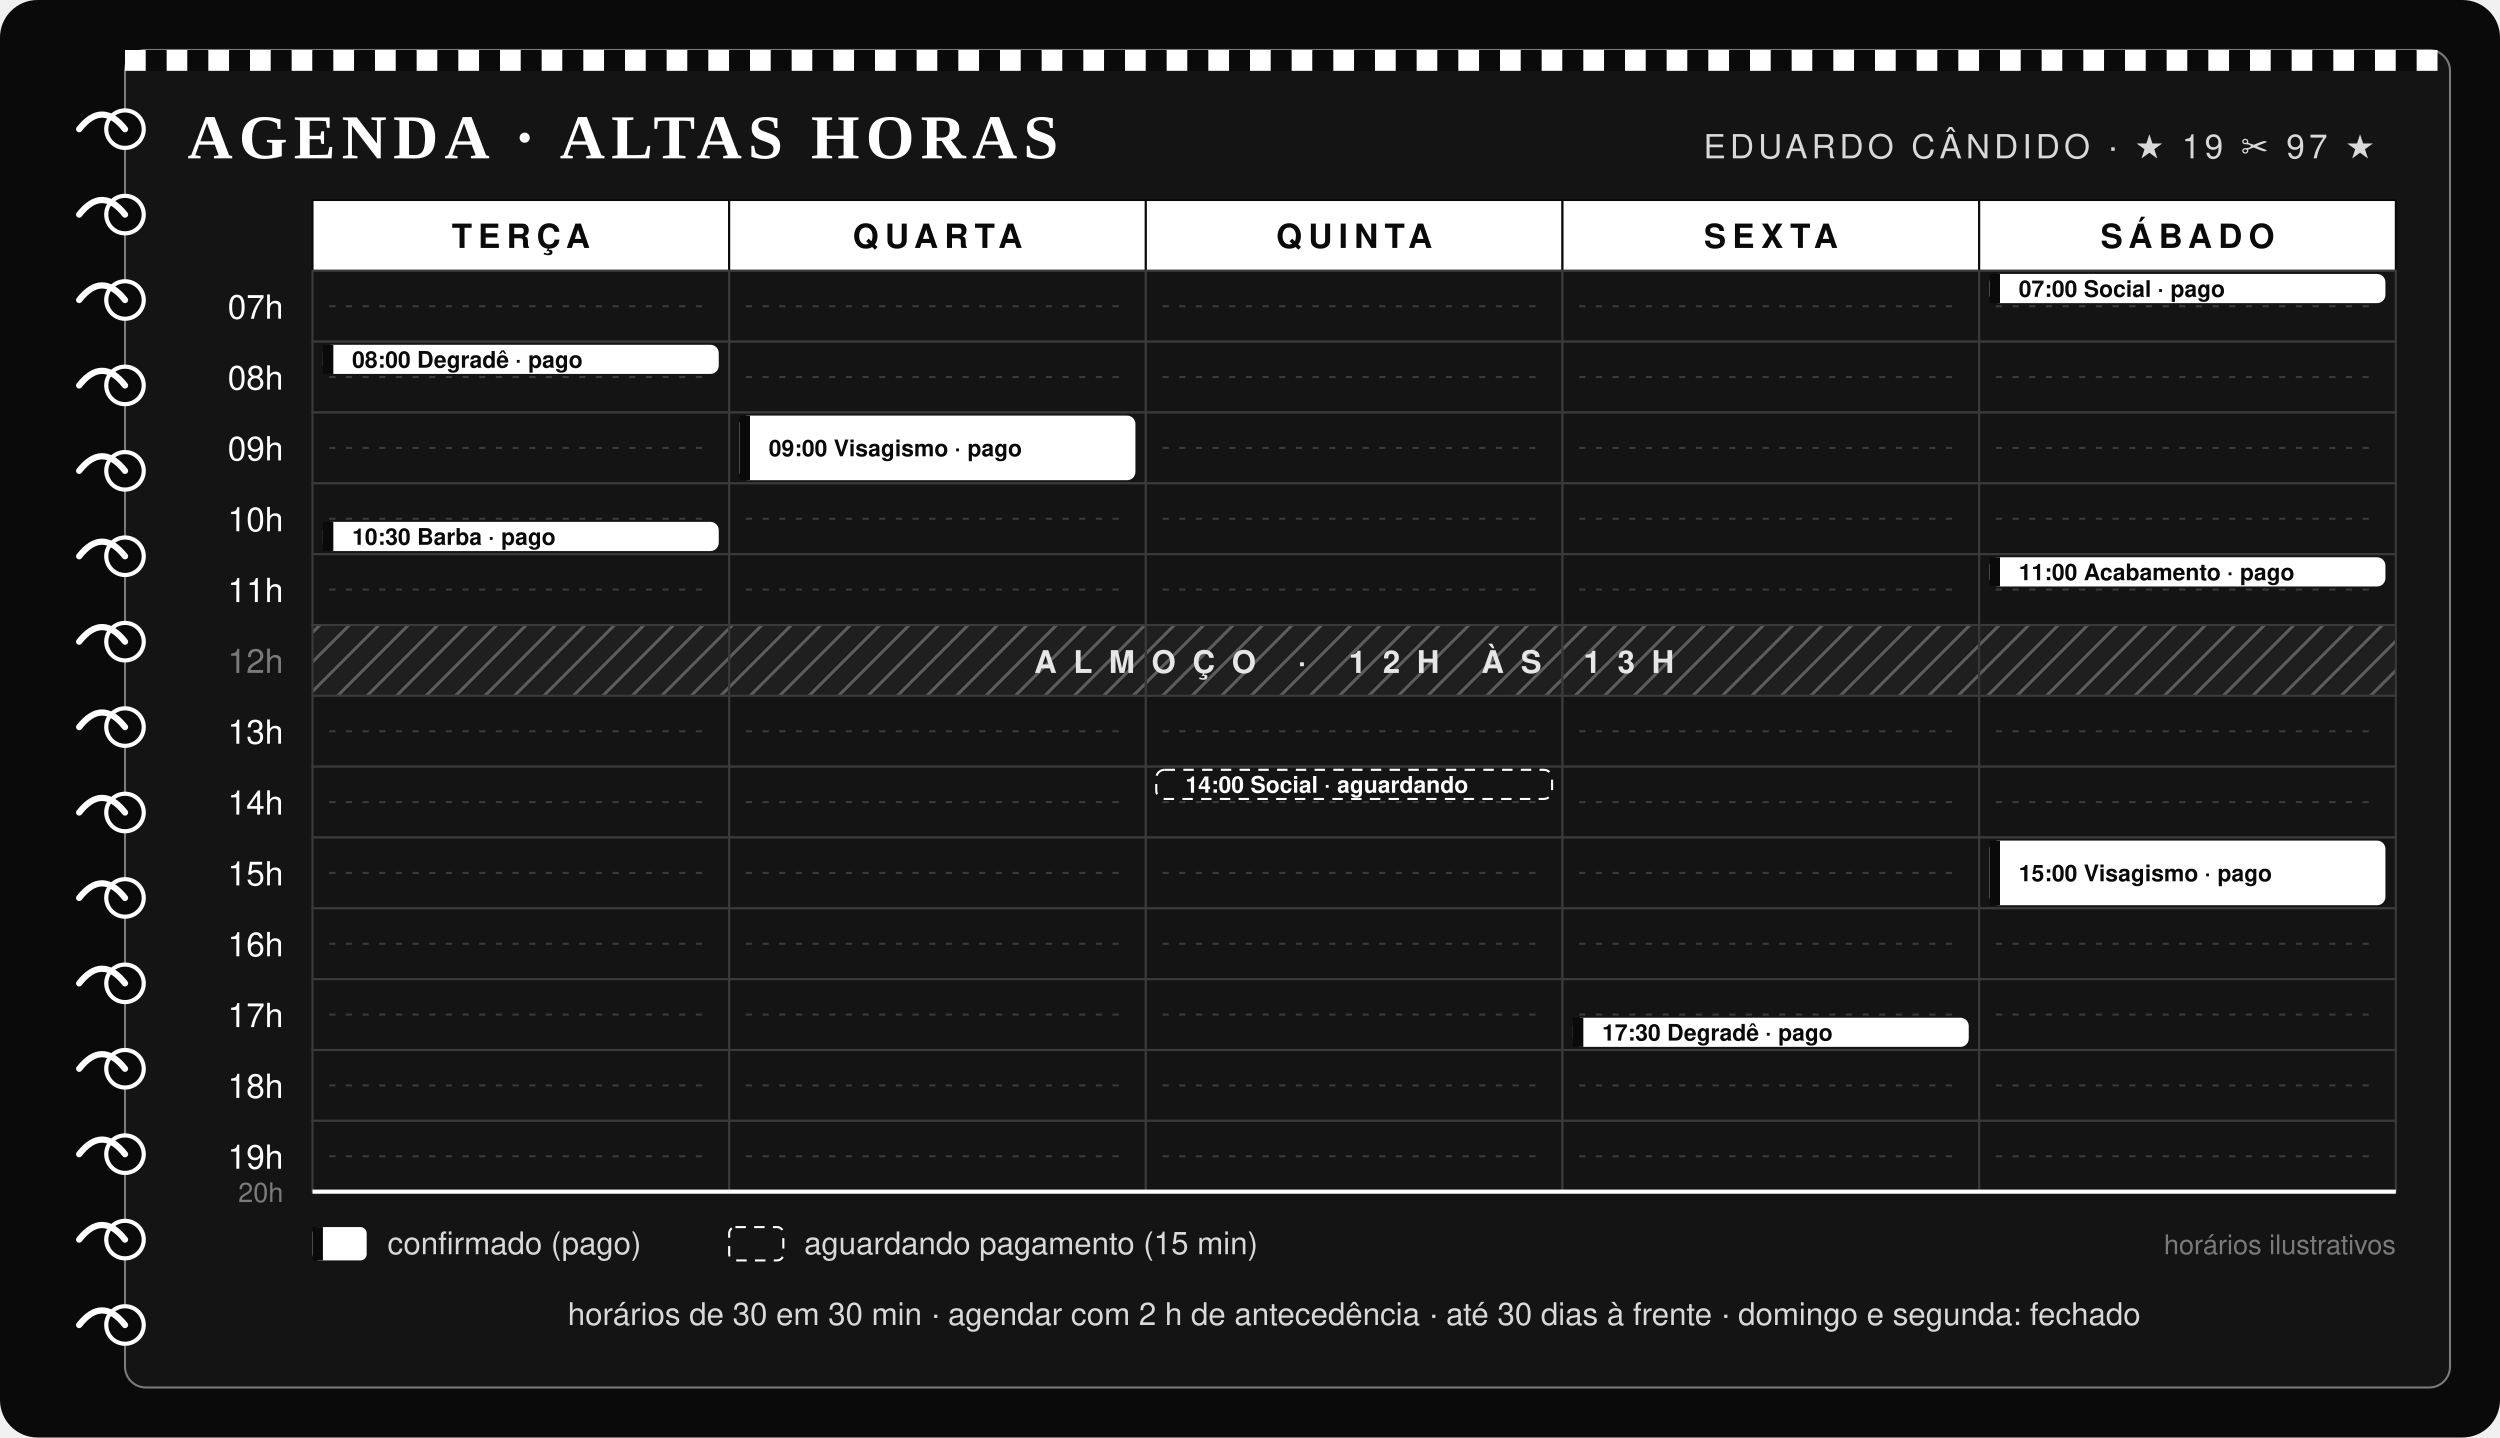
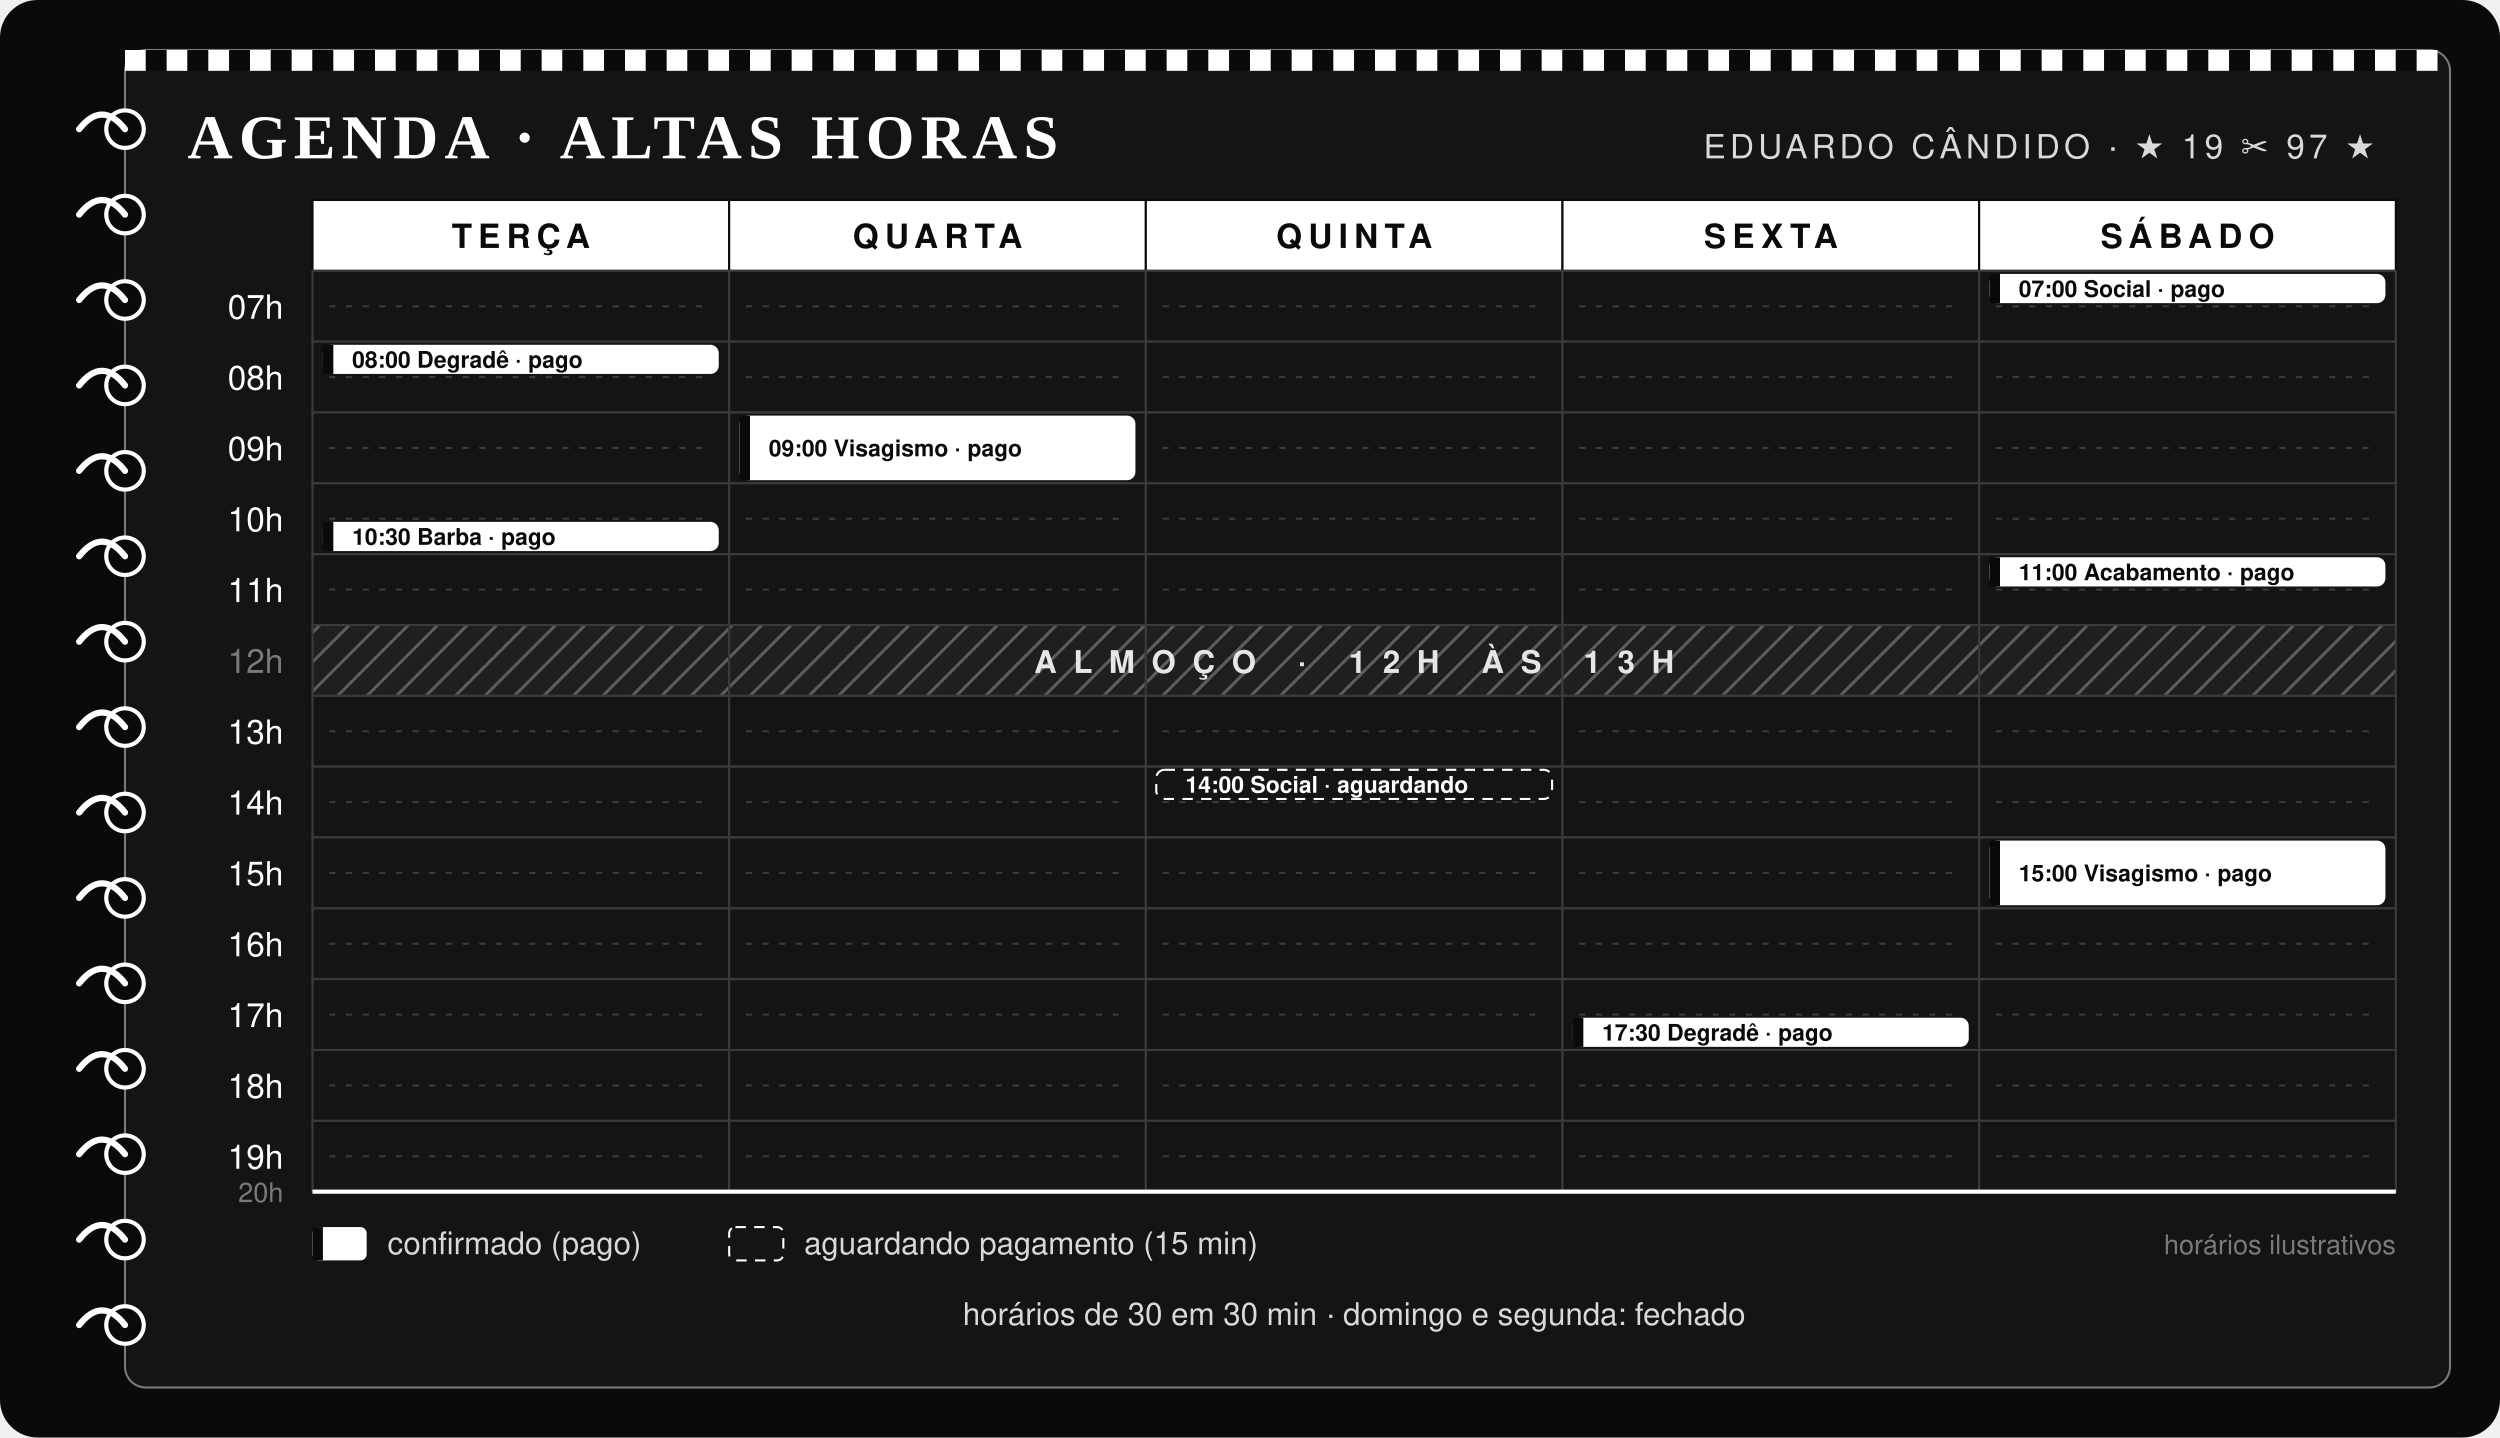
<svg xmlns="http://www.w3.org/2000/svg" width="1200" height="690" viewBox="0 0 1200 690" role="img" aria-label="Página da agenda da Barbearia Altas Horas: terça a sábado, das 7h às 20h, com almoço das 12h às 13h e exemplos de horários confirmados e aguardando pagamento">
  <defs>
    <pattern id="almoco" width="10" height="10" patternUnits="userSpaceOnUse" patternTransform="rotate(45)">
      <rect width="10" height="10" fill="#1F1F1F" />
      <line x1="0" y1="0" x2="0" y2="10" stroke="#5A5A5A" stroke-width="3" />
    </pattern>
  </defs>
  <rect width="1200" height="690" rx="18" fill="#0A0A0A" />
  <rect x="60" y="24" width="1116" height="642" rx="10" fill="#141414" stroke="#7A7A7A" />
  <g>
    <rect x="60" y="24" width="10" height="10" fill="#FFFFFF" />
    <rect x="70" y="24" width="10" height="10" fill="#0A0A0A" />
    <rect x="80" y="24" width="10" height="10" fill="#FFFFFF" />
    <rect x="90" y="24" width="10" height="10" fill="#0A0A0A" />
    <rect x="100" y="24" width="10" height="10" fill="#FFFFFF" />
    <rect x="110" y="24" width="10" height="10" fill="#0A0A0A" />
    <rect x="120" y="24" width="10" height="10" fill="#FFFFFF" />
    <rect x="130" y="24" width="10" height="10" fill="#0A0A0A" />
    <rect x="140" y="24" width="10" height="10" fill="#FFFFFF" />
    <rect x="150" y="24" width="10" height="10" fill="#0A0A0A" />
    <rect x="160" y="24" width="10" height="10" fill="#FFFFFF" />
    <rect x="170" y="24" width="10" height="10" fill="#0A0A0A" />
    <rect x="180" y="24" width="10" height="10" fill="#FFFFFF" />
    <rect x="190" y="24" width="10" height="10" fill="#0A0A0A" />
    <rect x="200" y="24" width="10" height="10" fill="#FFFFFF" />
    <rect x="210" y="24" width="10" height="10" fill="#0A0A0A" />
    <rect x="220" y="24" width="10" height="10" fill="#FFFFFF" />
    <rect x="230" y="24" width="10" height="10" fill="#0A0A0A" />
    <rect x="240" y="24" width="10" height="10" fill="#FFFFFF" />
    <rect x="250" y="24" width="10" height="10" fill="#0A0A0A" />
    <rect x="260" y="24" width="10" height="10" fill="#FFFFFF" />
    <rect x="270" y="24" width="10" height="10" fill="#0A0A0A" />
    <rect x="280" y="24" width="10" height="10" fill="#FFFFFF" />
    <rect x="290" y="24" width="10" height="10" fill="#0A0A0A" />
    <rect x="300" y="24" width="10" height="10" fill="#FFFFFF" />
    <rect x="310" y="24" width="10" height="10" fill="#0A0A0A" />
    <rect x="320" y="24" width="10" height="10" fill="#FFFFFF" />
    <rect x="330" y="24" width="10" height="10" fill="#0A0A0A" />
    <rect x="340" y="24" width="10" height="10" fill="#FFFFFF" />
    <rect x="350" y="24" width="10" height="10" fill="#0A0A0A" />
    <rect x="360" y="24" width="10" height="10" fill="#FFFFFF" />
    <rect x="370" y="24" width="10" height="10" fill="#0A0A0A" />
    <rect x="380" y="24" width="10" height="10" fill="#FFFFFF" />
    <rect x="390" y="24" width="10" height="10" fill="#0A0A0A" />
    <rect x="400" y="24" width="10" height="10" fill="#FFFFFF" />
    <rect x="410" y="24" width="10" height="10" fill="#0A0A0A" />
    <rect x="420" y="24" width="10" height="10" fill="#FFFFFF" />
    <rect x="430" y="24" width="10" height="10" fill="#0A0A0A" />
    <rect x="440" y="24" width="10" height="10" fill="#FFFFFF" />
    <rect x="450" y="24" width="10" height="10" fill="#0A0A0A" />
    <rect x="460" y="24" width="10" height="10" fill="#FFFFFF" />
    <rect x="470" y="24" width="10" height="10" fill="#0A0A0A" />
    <rect x="480" y="24" width="10" height="10" fill="#FFFFFF" />
    <rect x="490" y="24" width="10" height="10" fill="#0A0A0A" />
    <rect x="500" y="24" width="10" height="10" fill="#FFFFFF" />
    <rect x="510" y="24" width="10" height="10" fill="#0A0A0A" />
    <rect x="520" y="24" width="10" height="10" fill="#FFFFFF" />
    <rect x="530" y="24" width="10" height="10" fill="#0A0A0A" />
    <rect x="540" y="24" width="10" height="10" fill="#FFFFFF" />
    <rect x="550" y="24" width="10" height="10" fill="#0A0A0A" />
    <rect x="560" y="24" width="10" height="10" fill="#FFFFFF" />
    <rect x="570" y="24" width="10" height="10" fill="#0A0A0A" />
    <rect x="580" y="24" width="10" height="10" fill="#FFFFFF" />
    <rect x="590" y="24" width="10" height="10" fill="#0A0A0A" />
    <rect x="600" y="24" width="10" height="10" fill="#FFFFFF" />
    <rect x="610" y="24" width="10" height="10" fill="#0A0A0A" />
    <rect x="620" y="24" width="10" height="10" fill="#FFFFFF" />
    <rect x="630" y="24" width="10" height="10" fill="#0A0A0A" />
    <rect x="640" y="24" width="10" height="10" fill="#FFFFFF" />
    <rect x="650" y="24" width="10" height="10" fill="#0A0A0A" />
    <rect x="660" y="24" width="10" height="10" fill="#FFFFFF" />
    <rect x="670" y="24" width="10" height="10" fill="#0A0A0A" />
    <rect x="680" y="24" width="10" height="10" fill="#FFFFFF" />
    <rect x="690" y="24" width="10" height="10" fill="#0A0A0A" />
    <rect x="700" y="24" width="10" height="10" fill="#FFFFFF" />
    <rect x="710" y="24" width="10" height="10" fill="#0A0A0A" />
    <rect x="720" y="24" width="10" height="10" fill="#FFFFFF" />
    <rect x="730" y="24" width="10" height="10" fill="#0A0A0A" />
    <rect x="740" y="24" width="10" height="10" fill="#FFFFFF" />
    <rect x="750" y="24" width="10" height="10" fill="#0A0A0A" />
    <rect x="760" y="24" width="10" height="10" fill="#FFFFFF" />
    <rect x="770" y="24" width="10" height="10" fill="#0A0A0A" />
    <rect x="780" y="24" width="10" height="10" fill="#FFFFFF" />
    <rect x="790" y="24" width="10" height="10" fill="#0A0A0A" />
    <rect x="800" y="24" width="10" height="10" fill="#FFFFFF" />
    <rect x="810" y="24" width="10" height="10" fill="#0A0A0A" />
    <rect x="820" y="24" width="10" height="10" fill="#FFFFFF" />
    <rect x="830" y="24" width="10" height="10" fill="#0A0A0A" />
    <rect x="840" y="24" width="10" height="10" fill="#FFFFFF" />
    <rect x="850" y="24" width="10" height="10" fill="#0A0A0A" />
    <rect x="860" y="24" width="10" height="10" fill="#FFFFFF" />
    <rect x="870" y="24" width="10" height="10" fill="#0A0A0A" />
    <rect x="880" y="24" width="10" height="10" fill="#FFFFFF" />
    <rect x="890" y="24" width="10" height="10" fill="#0A0A0A" />
    <rect x="900" y="24" width="10" height="10" fill="#FFFFFF" />
    <rect x="910" y="24" width="10" height="10" fill="#0A0A0A" />
    <rect x="920" y="24" width="10" height="10" fill="#FFFFFF" />
    <rect x="930" y="24" width="10" height="10" fill="#0A0A0A" />
    <rect x="940" y="24" width="10" height="10" fill="#FFFFFF" />
    <rect x="950" y="24" width="10" height="10" fill="#0A0A0A" />
    <rect x="960" y="24" width="10" height="10" fill="#FFFFFF" />
    <rect x="970" y="24" width="10" height="10" fill="#0A0A0A" />
    <rect x="980" y="24" width="10" height="10" fill="#FFFFFF" />
    <rect x="990" y="24" width="10" height="10" fill="#0A0A0A" />
    <rect x="1000" y="24" width="10" height="10" fill="#FFFFFF" />
    <rect x="1010" y="24" width="10" height="10" fill="#0A0A0A" />
    <rect x="1020" y="24" width="10" height="10" fill="#FFFFFF" />
    <rect x="1030" y="24" width="10" height="10" fill="#0A0A0A" />
    <rect x="1040" y="24" width="10" height="10" fill="#FFFFFF" />
    <rect x="1050" y="24" width="10" height="10" fill="#0A0A0A" />
    <rect x="1060" y="24" width="10" height="10" fill="#FFFFFF" />
    <rect x="1070" y="24" width="10" height="10" fill="#0A0A0A" />
    <rect x="1080" y="24" width="10" height="10" fill="#FFFFFF" />
    <rect x="1090" y="24" width="10" height="10" fill="#0A0A0A" />
    <rect x="1100" y="24" width="10" height="10" fill="#FFFFFF" />
    <rect x="1110" y="24" width="10" height="10" fill="#0A0A0A" />
    <rect x="1120" y="24" width="10" height="10" fill="#FFFFFF" />
    <rect x="1130" y="24" width="10" height="10" fill="#0A0A0A" />
    <rect x="1140" y="24" width="10" height="10" fill="#FFFFFF" />
    <rect x="1150" y="24" width="10" height="10" fill="#0A0A0A" />
    <rect x="1160" y="24" width="10" height="10" fill="#FFFFFF" />
  </g>
  <circle cx="60" cy="62" r="9" fill="#0A0A0A" stroke="#FFFFFF" stroke-width="2" />
  <path d="M 38 62 Q 49 48 60 62" fill="none" stroke="#FFFFFF" stroke-width="3" stroke-linecap="round" />
  <circle cx="60" cy="103" r="9" fill="#0A0A0A" stroke="#FFFFFF" stroke-width="2" />
  <path d="M 38 103 Q 49 89 60 103" fill="none" stroke="#FFFFFF" stroke-width="3" stroke-linecap="round" />
  <circle cx="60" cy="144" r="9" fill="#0A0A0A" stroke="#FFFFFF" stroke-width="2" />
  <path d="M 38 144 Q 49 130 60 144" fill="none" stroke="#FFFFFF" stroke-width="3" stroke-linecap="round" />
  <circle cx="60" cy="185" r="9" fill="#0A0A0A" stroke="#FFFFFF" stroke-width="2" />
  <path d="M 38 185 Q 49 171 60 185" fill="none" stroke="#FFFFFF" stroke-width="3" stroke-linecap="round" />
  <circle cx="60" cy="226" r="9" fill="#0A0A0A" stroke="#FFFFFF" stroke-width="2" />
  <path d="M 38 226 Q 49 212 60 226" fill="none" stroke="#FFFFFF" stroke-width="3" stroke-linecap="round" />
  <circle cx="60" cy="267" r="9" fill="#0A0A0A" stroke="#FFFFFF" stroke-width="2" />
  <path d="M 38 267 Q 49 253 60 267" fill="none" stroke="#FFFFFF" stroke-width="3" stroke-linecap="round" />
  <circle cx="60" cy="308" r="9" fill="#0A0A0A" stroke="#FFFFFF" stroke-width="2" />
  <path d="M 38 308 Q 49 294 60 308" fill="none" stroke="#FFFFFF" stroke-width="3" stroke-linecap="round" />
  <circle cx="60" cy="349" r="9" fill="#0A0A0A" stroke="#FFFFFF" stroke-width="2" />
  <path d="M 38 349 Q 49 335 60 349" fill="none" stroke="#FFFFFF" stroke-width="3" stroke-linecap="round" />
  <circle cx="60" cy="390" r="9" fill="#0A0A0A" stroke="#FFFFFF" stroke-width="2" />
  <path d="M 38 390 Q 49 376 60 390" fill="none" stroke="#FFFFFF" stroke-width="3" stroke-linecap="round" />
  <circle cx="60" cy="431" r="9" fill="#0A0A0A" stroke="#FFFFFF" stroke-width="2" />
  <path d="M 38 431 Q 49 417 60 431" fill="none" stroke="#FFFFFF" stroke-width="3" stroke-linecap="round" />
  <circle cx="60" cy="472" r="9" fill="#0A0A0A" stroke="#FFFFFF" stroke-width="2" />
  <path d="M 38 472 Q 49 458 60 472" fill="none" stroke="#FFFFFF" stroke-width="3" stroke-linecap="round" />
  <circle cx="60" cy="513" r="9" fill="#0A0A0A" stroke="#FFFFFF" stroke-width="2" />
  <path d="M 38 513 Q 49 499 60 513" fill="none" stroke="#FFFFFF" stroke-width="3" stroke-linecap="round" />
  <circle cx="60" cy="554" r="9" fill="#0A0A0A" stroke="#FFFFFF" stroke-width="2" />
  <path d="M 38 554 Q 49 540 60 554" fill="none" stroke="#FFFFFF" stroke-width="3" stroke-linecap="round" />
  <circle cx="60" cy="595" r="9" fill="#0A0A0A" stroke="#FFFFFF" stroke-width="2" />
  <path d="M 38 595 Q 49 581 60 595" fill="none" stroke="#FFFFFF" stroke-width="3" stroke-linecap="round" />
  <circle cx="60" cy="636" r="9" fill="#0A0A0A" stroke="#FFFFFF" stroke-width="2" />
  <path d="M 38 636 Q 49 622 60 636" fill="none" stroke="#FFFFFF" stroke-width="3" stroke-linecap="round" />
  <text x="90" y="76" font-family="Georgia, 'Times New Roman', serif" font-size="30" font-weight="bold" fill="#FFFFFF" letter-spacing="3">AGENDA · ALTAS HORAS</text>
  <text x="1140" y="76" text-anchor="end" font-family="Helvetica, Arial, sans-serif" font-size="16" fill="#D9D9D9" letter-spacing="2">EDUARDO CÂNDIDO · ★ 19 ✂ 97 ★</text>
  <rect x="150" y="96" width="200" height="34" fill="#FFFFFF" stroke="#0A0A0A" />
  <text x="250.0" y="119" text-anchor="middle" font-family="Helvetica, Arial, sans-serif" font-size="16" font-weight="bold" fill="#0A0A0A" letter-spacing="3">TERÇA</text>
  <rect x="350" y="96" width="200" height="34" fill="#FFFFFF" stroke="#0A0A0A" />
  <text x="450.0" y="119" text-anchor="middle" font-family="Helvetica, Arial, sans-serif" font-size="16" font-weight="bold" fill="#0A0A0A" letter-spacing="3">QUARTA</text>
  <rect x="550" y="96" width="200" height="34" fill="#FFFFFF" stroke="#0A0A0A" />
  <text x="650.0" y="119" text-anchor="middle" font-family="Helvetica, Arial, sans-serif" font-size="16" font-weight="bold" fill="#0A0A0A" letter-spacing="3">QUINTA</text>
  <rect x="750" y="96" width="200" height="34" fill="#FFFFFF" stroke="#0A0A0A" />
  <text x="850.0" y="119" text-anchor="middle" font-family="Helvetica, Arial, sans-serif" font-size="16" font-weight="bold" fill="#0A0A0A" letter-spacing="3">SEXTA</text>
  <rect x="950" y="96" width="200" height="34" fill="#FFFFFF" stroke="#0A0A0A" />
  <text x="1050.0" y="119" text-anchor="middle" font-family="Helvetica, Arial, sans-serif" font-size="16" font-weight="bold" fill="#0A0A0A" letter-spacing="3">SÁBADO</text>
  <text x="136" y="153" text-anchor="end" font-family="Helvetica, Arial, sans-serif" font-size="16" fill="#FFFFFF">07h</text>
  <rect x="150" y="130" width="200" height="34" fill="#141414" stroke="#3A3A3A" />
  <line x1="158" y1="147.0" x2="342" y2="147.0" stroke="#3A3A3A" stroke-dasharray="3 5" />
  <rect x="350" y="130" width="200" height="34" fill="#141414" stroke="#3A3A3A" />
  <line x1="358" y1="147.0" x2="542" y2="147.0" stroke="#3A3A3A" stroke-dasharray="3 5" />
  <rect x="550" y="130" width="200" height="34" fill="#141414" stroke="#3A3A3A" />
  <line x1="558" y1="147.0" x2="742" y2="147.0" stroke="#3A3A3A" stroke-dasharray="3 5" />
  <rect x="750" y="130" width="200" height="34" fill="#141414" stroke="#3A3A3A" />
  <line x1="758" y1="147.0" x2="942" y2="147.0" stroke="#3A3A3A" stroke-dasharray="3 5" />
  <rect x="950" y="130" width="200" height="34" fill="#141414" stroke="#3A3A3A" />
  <line x1="958" y1="147.0" x2="1142" y2="147.0" stroke="#3A3A3A" stroke-dasharray="3 5" />
  <text x="136" y="187" text-anchor="end" font-family="Helvetica, Arial, sans-serif" font-size="16" fill="#FFFFFF">08h</text>
  <rect x="150" y="164" width="200" height="34" fill="#141414" stroke="#3A3A3A" />
  <line x1="158" y1="181.0" x2="342" y2="181.0" stroke="#3A3A3A" stroke-dasharray="3 5" />
  <rect x="350" y="164" width="200" height="34" fill="#141414" stroke="#3A3A3A" />
  <line x1="358" y1="181.0" x2="542" y2="181.0" stroke="#3A3A3A" stroke-dasharray="3 5" />
  <rect x="550" y="164" width="200" height="34" fill="#141414" stroke="#3A3A3A" />
  <line x1="558" y1="181.0" x2="742" y2="181.0" stroke="#3A3A3A" stroke-dasharray="3 5" />
  <rect x="750" y="164" width="200" height="34" fill="#141414" stroke="#3A3A3A" />
  <line x1="758" y1="181.0" x2="942" y2="181.0" stroke="#3A3A3A" stroke-dasharray="3 5" />
  <rect x="950" y="164" width="200" height="34" fill="#141414" stroke="#3A3A3A" />
  <line x1="958" y1="181.0" x2="1142" y2="181.0" stroke="#3A3A3A" stroke-dasharray="3 5" />
  <text x="136" y="221" text-anchor="end" font-family="Helvetica, Arial, sans-serif" font-size="16" fill="#FFFFFF">09h</text>
  <rect x="150" y="198" width="200" height="34" fill="#141414" stroke="#3A3A3A" />
  <line x1="158" y1="215.0" x2="342" y2="215.0" stroke="#3A3A3A" stroke-dasharray="3 5" />
  <rect x="350" y="198" width="200" height="34" fill="#141414" stroke="#3A3A3A" />
  <line x1="358" y1="215.0" x2="542" y2="215.0" stroke="#3A3A3A" stroke-dasharray="3 5" />
  <rect x="550" y="198" width="200" height="34" fill="#141414" stroke="#3A3A3A" />
  <line x1="558" y1="215.0" x2="742" y2="215.0" stroke="#3A3A3A" stroke-dasharray="3 5" />
  <rect x="750" y="198" width="200" height="34" fill="#141414" stroke="#3A3A3A" />
  <line x1="758" y1="215.0" x2="942" y2="215.0" stroke="#3A3A3A" stroke-dasharray="3 5" />
  <rect x="950" y="198" width="200" height="34" fill="#141414" stroke="#3A3A3A" />
  <line x1="958" y1="215.0" x2="1142" y2="215.0" stroke="#3A3A3A" stroke-dasharray="3 5" />
  <text x="136" y="255" text-anchor="end" font-family="Helvetica, Arial, sans-serif" font-size="16" fill="#FFFFFF">10h</text>
  <rect x="150" y="232" width="200" height="34" fill="#141414" stroke="#3A3A3A" />
  <line x1="158" y1="249.0" x2="342" y2="249.0" stroke="#3A3A3A" stroke-dasharray="3 5" />
  <rect x="350" y="232" width="200" height="34" fill="#141414" stroke="#3A3A3A" />
  <line x1="358" y1="249.0" x2="542" y2="249.0" stroke="#3A3A3A" stroke-dasharray="3 5" />
  <rect x="550" y="232" width="200" height="34" fill="#141414" stroke="#3A3A3A" />
  <line x1="558" y1="249.0" x2="742" y2="249.0" stroke="#3A3A3A" stroke-dasharray="3 5" />
  <rect x="750" y="232" width="200" height="34" fill="#141414" stroke="#3A3A3A" />
  <line x1="758" y1="249.0" x2="942" y2="249.0" stroke="#3A3A3A" stroke-dasharray="3 5" />
  <rect x="950" y="232" width="200" height="34" fill="#141414" stroke="#3A3A3A" />
  <line x1="958" y1="249.0" x2="1142" y2="249.0" stroke="#3A3A3A" stroke-dasharray="3 5" />
  <text x="136" y="289" text-anchor="end" font-family="Helvetica, Arial, sans-serif" font-size="16" fill="#FFFFFF">11h</text>
  <rect x="150" y="266" width="200" height="34" fill="#141414" stroke="#3A3A3A" />
  <line x1="158" y1="283.0" x2="342" y2="283.0" stroke="#3A3A3A" stroke-dasharray="3 5" />
  <rect x="350" y="266" width="200" height="34" fill="#141414" stroke="#3A3A3A" />
  <line x1="358" y1="283.0" x2="542" y2="283.0" stroke="#3A3A3A" stroke-dasharray="3 5" />
  <rect x="550" y="266" width="200" height="34" fill="#141414" stroke="#3A3A3A" />
  <line x1="558" y1="283.0" x2="742" y2="283.0" stroke="#3A3A3A" stroke-dasharray="3 5" />
  <rect x="750" y="266" width="200" height="34" fill="#141414" stroke="#3A3A3A" />
  <line x1="758" y1="283.0" x2="942" y2="283.0" stroke="#3A3A3A" stroke-dasharray="3 5" />
  <rect x="950" y="266" width="200" height="34" fill="#141414" stroke="#3A3A3A" />
  <line x1="958" y1="283.0" x2="1142" y2="283.0" stroke="#3A3A3A" stroke-dasharray="3 5" />
  <text x="136" y="323" text-anchor="end" font-family="Helvetica, Arial, sans-serif" font-size="16" fill="#7A7A7A">12h</text>
  <rect x="150" y="300" width="200" height="34" fill="url(#almoco)" stroke="#3A3A3A" />
  <rect x="350" y="300" width="200" height="34" fill="url(#almoco)" stroke="#3A3A3A" />
  <rect x="550" y="300" width="200" height="34" fill="url(#almoco)" stroke="#3A3A3A" />
  <rect x="750" y="300" width="200" height="34" fill="url(#almoco)" stroke="#3A3A3A" />
  <rect x="950" y="300" width="200" height="34" fill="url(#almoco)" stroke="#3A3A3A" />
  <text x="650.0" y="323" text-anchor="middle" font-family="Helvetica, Arial, sans-serif" font-size="15" font-weight="bold" fill="#E6E6E6" letter-spacing="8">ALMOÇO · 12H ÀS 13H</text>
  <text x="136" y="357" text-anchor="end" font-family="Helvetica, Arial, sans-serif" font-size="16" fill="#FFFFFF">13h</text>
  <rect x="150" y="334" width="200" height="34" fill="#141414" stroke="#3A3A3A" />
  <line x1="158" y1="351.0" x2="342" y2="351.0" stroke="#3A3A3A" stroke-dasharray="3 5" />
  <rect x="350" y="334" width="200" height="34" fill="#141414" stroke="#3A3A3A" />
  <line x1="358" y1="351.0" x2="542" y2="351.0" stroke="#3A3A3A" stroke-dasharray="3 5" />
  <rect x="550" y="334" width="200" height="34" fill="#141414" stroke="#3A3A3A" />
  <line x1="558" y1="351.0" x2="742" y2="351.0" stroke="#3A3A3A" stroke-dasharray="3 5" />
  <rect x="750" y="334" width="200" height="34" fill="#141414" stroke="#3A3A3A" />
  <line x1="758" y1="351.0" x2="942" y2="351.0" stroke="#3A3A3A" stroke-dasharray="3 5" />
  <rect x="950" y="334" width="200" height="34" fill="#141414" stroke="#3A3A3A" />
  <line x1="958" y1="351.0" x2="1142" y2="351.0" stroke="#3A3A3A" stroke-dasharray="3 5" />
  <text x="136" y="391" text-anchor="end" font-family="Helvetica, Arial, sans-serif" font-size="16" fill="#FFFFFF">14h</text>
  <rect x="150" y="368" width="200" height="34" fill="#141414" stroke="#3A3A3A" />
  <line x1="158" y1="385.0" x2="342" y2="385.0" stroke="#3A3A3A" stroke-dasharray="3 5" />
  <rect x="350" y="368" width="200" height="34" fill="#141414" stroke="#3A3A3A" />
  <line x1="358" y1="385.0" x2="542" y2="385.0" stroke="#3A3A3A" stroke-dasharray="3 5" />
  <rect x="550" y="368" width="200" height="34" fill="#141414" stroke="#3A3A3A" />
  <line x1="558" y1="385.0" x2="742" y2="385.0" stroke="#3A3A3A" stroke-dasharray="3 5" />
  <rect x="750" y="368" width="200" height="34" fill="#141414" stroke="#3A3A3A" />
  <line x1="758" y1="385.0" x2="942" y2="385.0" stroke="#3A3A3A" stroke-dasharray="3 5" />
  <rect x="950" y="368" width="200" height="34" fill="#141414" stroke="#3A3A3A" />
  <line x1="958" y1="385.0" x2="1142" y2="385.0" stroke="#3A3A3A" stroke-dasharray="3 5" />
  <text x="136" y="425" text-anchor="end" font-family="Helvetica, Arial, sans-serif" font-size="16" fill="#FFFFFF">15h</text>
  <rect x="150" y="402" width="200" height="34" fill="#141414" stroke="#3A3A3A" />
  <line x1="158" y1="419.0" x2="342" y2="419.0" stroke="#3A3A3A" stroke-dasharray="3 5" />
  <rect x="350" y="402" width="200" height="34" fill="#141414" stroke="#3A3A3A" />
  <line x1="358" y1="419.0" x2="542" y2="419.0" stroke="#3A3A3A" stroke-dasharray="3 5" />
  <rect x="550" y="402" width="200" height="34" fill="#141414" stroke="#3A3A3A" />
  <line x1="558" y1="419.0" x2="742" y2="419.0" stroke="#3A3A3A" stroke-dasharray="3 5" />
  <rect x="750" y="402" width="200" height="34" fill="#141414" stroke="#3A3A3A" />
  <line x1="758" y1="419.0" x2="942" y2="419.0" stroke="#3A3A3A" stroke-dasharray="3 5" />
  <rect x="950" y="402" width="200" height="34" fill="#141414" stroke="#3A3A3A" />
  <line x1="958" y1="419.0" x2="1142" y2="419.0" stroke="#3A3A3A" stroke-dasharray="3 5" />
  <text x="136" y="459" text-anchor="end" font-family="Helvetica, Arial, sans-serif" font-size="16" fill="#FFFFFF">16h</text>
  <rect x="150" y="436" width="200" height="34" fill="#141414" stroke="#3A3A3A" />
  <line x1="158" y1="453.0" x2="342" y2="453.0" stroke="#3A3A3A" stroke-dasharray="3 5" />
  <rect x="350" y="436" width="200" height="34" fill="#141414" stroke="#3A3A3A" />
  <line x1="358" y1="453.0" x2="542" y2="453.0" stroke="#3A3A3A" stroke-dasharray="3 5" />
  <rect x="550" y="436" width="200" height="34" fill="#141414" stroke="#3A3A3A" />
  <line x1="558" y1="453.0" x2="742" y2="453.0" stroke="#3A3A3A" stroke-dasharray="3 5" />
  <rect x="750" y="436" width="200" height="34" fill="#141414" stroke="#3A3A3A" />
  <line x1="758" y1="453.0" x2="942" y2="453.0" stroke="#3A3A3A" stroke-dasharray="3 5" />
  <rect x="950" y="436" width="200" height="34" fill="#141414" stroke="#3A3A3A" />
  <line x1="958" y1="453.0" x2="1142" y2="453.0" stroke="#3A3A3A" stroke-dasharray="3 5" />
  <text x="136" y="493" text-anchor="end" font-family="Helvetica, Arial, sans-serif" font-size="16" fill="#FFFFFF">17h</text>
  <rect x="150" y="470" width="200" height="34" fill="#141414" stroke="#3A3A3A" />
  <line x1="158" y1="487.0" x2="342" y2="487.0" stroke="#3A3A3A" stroke-dasharray="3 5" />
  <rect x="350" y="470" width="200" height="34" fill="#141414" stroke="#3A3A3A" />
  <line x1="358" y1="487.0" x2="542" y2="487.0" stroke="#3A3A3A" stroke-dasharray="3 5" />
  <rect x="550" y="470" width="200" height="34" fill="#141414" stroke="#3A3A3A" />
  <line x1="558" y1="487.0" x2="742" y2="487.0" stroke="#3A3A3A" stroke-dasharray="3 5" />
  <rect x="750" y="470" width="200" height="34" fill="#141414" stroke="#3A3A3A" />
  <line x1="758" y1="487.0" x2="942" y2="487.0" stroke="#3A3A3A" stroke-dasharray="3 5" />
  <rect x="950" y="470" width="200" height="34" fill="#141414" stroke="#3A3A3A" />
  <line x1="958" y1="487.0" x2="1142" y2="487.0" stroke="#3A3A3A" stroke-dasharray="3 5" />
  <text x="136" y="527" text-anchor="end" font-family="Helvetica, Arial, sans-serif" font-size="16" fill="#FFFFFF">18h</text>
  <rect x="150" y="504" width="200" height="34" fill="#141414" stroke="#3A3A3A" />
  <line x1="158" y1="521.0" x2="342" y2="521.0" stroke="#3A3A3A" stroke-dasharray="3 5" />
  <rect x="350" y="504" width="200" height="34" fill="#141414" stroke="#3A3A3A" />
  <line x1="358" y1="521.0" x2="542" y2="521.0" stroke="#3A3A3A" stroke-dasharray="3 5" />
  <rect x="550" y="504" width="200" height="34" fill="#141414" stroke="#3A3A3A" />
  <line x1="558" y1="521.0" x2="742" y2="521.0" stroke="#3A3A3A" stroke-dasharray="3 5" />
  <rect x="750" y="504" width="200" height="34" fill="#141414" stroke="#3A3A3A" />
  <line x1="758" y1="521.0" x2="942" y2="521.0" stroke="#3A3A3A" stroke-dasharray="3 5" />
  <rect x="950" y="504" width="200" height="34" fill="#141414" stroke="#3A3A3A" />
  <line x1="958" y1="521.0" x2="1142" y2="521.0" stroke="#3A3A3A" stroke-dasharray="3 5" />
  <text x="136" y="561" text-anchor="end" font-family="Helvetica, Arial, sans-serif" font-size="16" fill="#FFFFFF">19h</text>
  <rect x="150" y="538" width="200" height="34" fill="#141414" stroke="#3A3A3A" />
  <line x1="158" y1="555.0" x2="342" y2="555.0" stroke="#3A3A3A" stroke-dasharray="3 5" />
  <rect x="350" y="538" width="200" height="34" fill="#141414" stroke="#3A3A3A" />
  <line x1="358" y1="555.0" x2="542" y2="555.0" stroke="#3A3A3A" stroke-dasharray="3 5" />
  <rect x="550" y="538" width="200" height="34" fill="#141414" stroke="#3A3A3A" />
  <line x1="558" y1="555.0" x2="742" y2="555.0" stroke="#3A3A3A" stroke-dasharray="3 5" />
  <rect x="750" y="538" width="200" height="34" fill="#141414" stroke="#3A3A3A" />
  <line x1="758" y1="555.0" x2="942" y2="555.0" stroke="#3A3A3A" stroke-dasharray="3 5" />
  <rect x="950" y="538" width="200" height="34" fill="#141414" stroke="#3A3A3A" />
  <line x1="958" y1="555.0" x2="1142" y2="555.0" stroke="#3A3A3A" stroke-dasharray="3 5" />
  <rect x="155" y="165.5" width="190" height="14.0" rx="4" fill="#FFFFFF" />
  <rect x="155" y="165.5" width="5" height="14.0" fill="#0A0A0A" />
  <text x="169" y="176.5" font-family="Helvetica, Arial, sans-serif" font-size="11" font-weight="bold" fill="#0A0A0A">08:00 Degradê · pago</text>
  <rect x="155" y="250.5" width="190" height="14.0" rx="4" fill="#FFFFFF" />
  <rect x="155" y="250.5" width="5" height="14.0" fill="#0A0A0A" />
  <text x="169" y="261.5" font-family="Helvetica, Arial, sans-serif" font-size="11" font-weight="bold" fill="#0A0A0A">10:30 Barba · pago</text>
  <rect x="355" y="199.5" width="190" height="31.0" rx="4" fill="#FFFFFF" />
  <rect x="355" y="199.5" width="5" height="31.0" fill="#0A0A0A" />
  <text x="369" y="219.0" font-family="Helvetica, Arial, sans-serif" font-size="11" font-weight="bold" fill="#0A0A0A">09:00 Visagismo · pago</text>
  <rect x="555" y="369.5" width="190" height="14.0" rx="4" fill="none" stroke="#FFFFFF" stroke-dasharray="5 4" />
  <text x="569" y="380.5" font-family="Helvetica, Arial, sans-serif" font-size="11" font-weight="bold" fill="#FFFFFF">14:00 Social · aguardando</text>
  <rect x="755" y="488.5" width="190" height="14.0" rx="4" fill="#FFFFFF" />
  <rect x="755" y="488.5" width="5" height="14.0" fill="#0A0A0A" />
  <text x="769" y="499.5" font-family="Helvetica, Arial, sans-serif" font-size="11" font-weight="bold" fill="#0A0A0A">17:30 Degradê · pago</text>
  <rect x="955" y="131.5" width="190" height="14.0" rx="4" fill="#FFFFFF" />
  <rect x="955" y="131.5" width="5" height="14.0" fill="#0A0A0A" />
  <text x="969" y="142.5" font-family="Helvetica, Arial, sans-serif" font-size="11" font-weight="bold" fill="#0A0A0A">07:00 Social · pago</text>
  <rect x="955" y="267.5" width="190" height="14.0" rx="4" fill="#FFFFFF" />
  <rect x="955" y="267.5" width="5" height="14.0" fill="#0A0A0A" />
  <text x="969" y="278.5" font-family="Helvetica, Arial, sans-serif" font-size="11" font-weight="bold" fill="#0A0A0A">11:00 Acabamento · pago</text>
  <rect x="955" y="403.5" width="190" height="31.0" rx="4" fill="#FFFFFF" />
  <rect x="955" y="403.5" width="5" height="31.0" fill="#0A0A0A" />
  <text x="969" y="423.0" font-family="Helvetica, Arial, sans-serif" font-size="11" font-weight="bold" fill="#0A0A0A">15:00 Visagismo · pago</text>
  <line x1="150" y1="572" x2="1150" y2="572" stroke="#FFFFFF" stroke-width="2" />
  <text x="136" y="577" text-anchor="end" font-family="Helvetica, Arial, sans-serif" font-size="13" fill="#7A7A7A">20h</text>
  <rect x="150" y="589" width="26" height="16" rx="3" fill="#FFFFFF" />
  <rect x="150" y="589" width="5" height="16" fill="#0A0A0A" />
  <text x="186" y="602" font-family="Helvetica, Arial, sans-serif" font-size="15" fill="#D9D9D9">confirmado (pago)</text>
  <rect x="350" y="589" width="26" height="16" rx="3" fill="none" stroke="#FFFFFF" stroke-dasharray="5 4" />
  <text x="386" y="602" font-family="Helvetica, Arial, sans-serif" font-size="15" fill="#D9D9D9">aguardando pagamento (15 min)</text>
  <text x="1150" y="602" text-anchor="end" font-family="Helvetica, Arial, sans-serif" font-size="13" fill="#7A7A7A">horários ilustrativos</text>
-   <text x="650.0" y="636" text-anchor="middle" font-family="Helvetica, Arial, sans-serif" font-size="15" fill="#D9D9D9">horários de 30 em 30 min · agendar com 2 h de antecedência · até 30 dias à frente · domingo e segunda: fechado</text>
+   <text x="650.0" y="636" text-anchor="middle" font-family="Helvetica, Arial, sans-serif" font-size="15" fill="#D9D9D9">horários de 30 em 30 min · domingo e segunda: fechado</text>
</svg>
